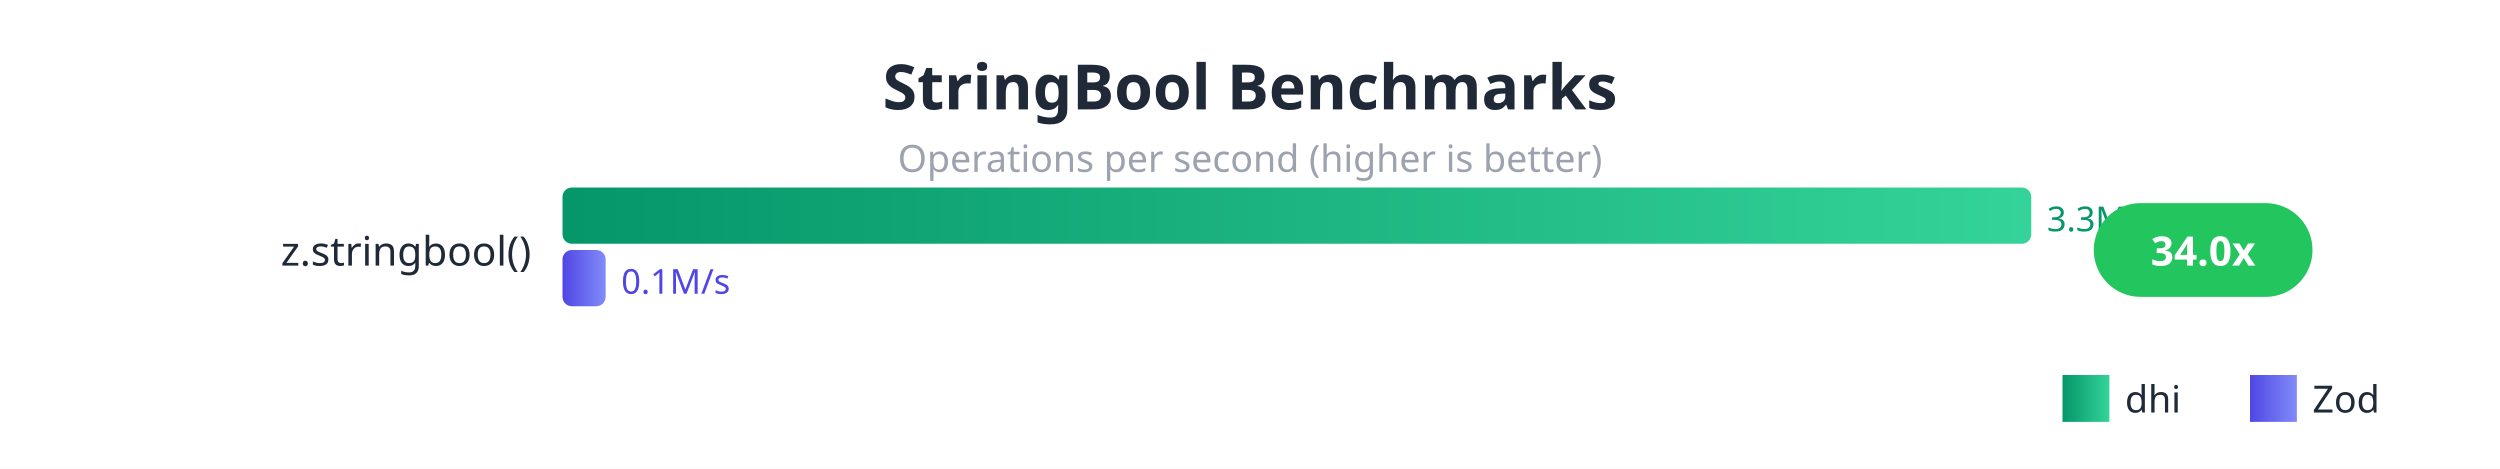
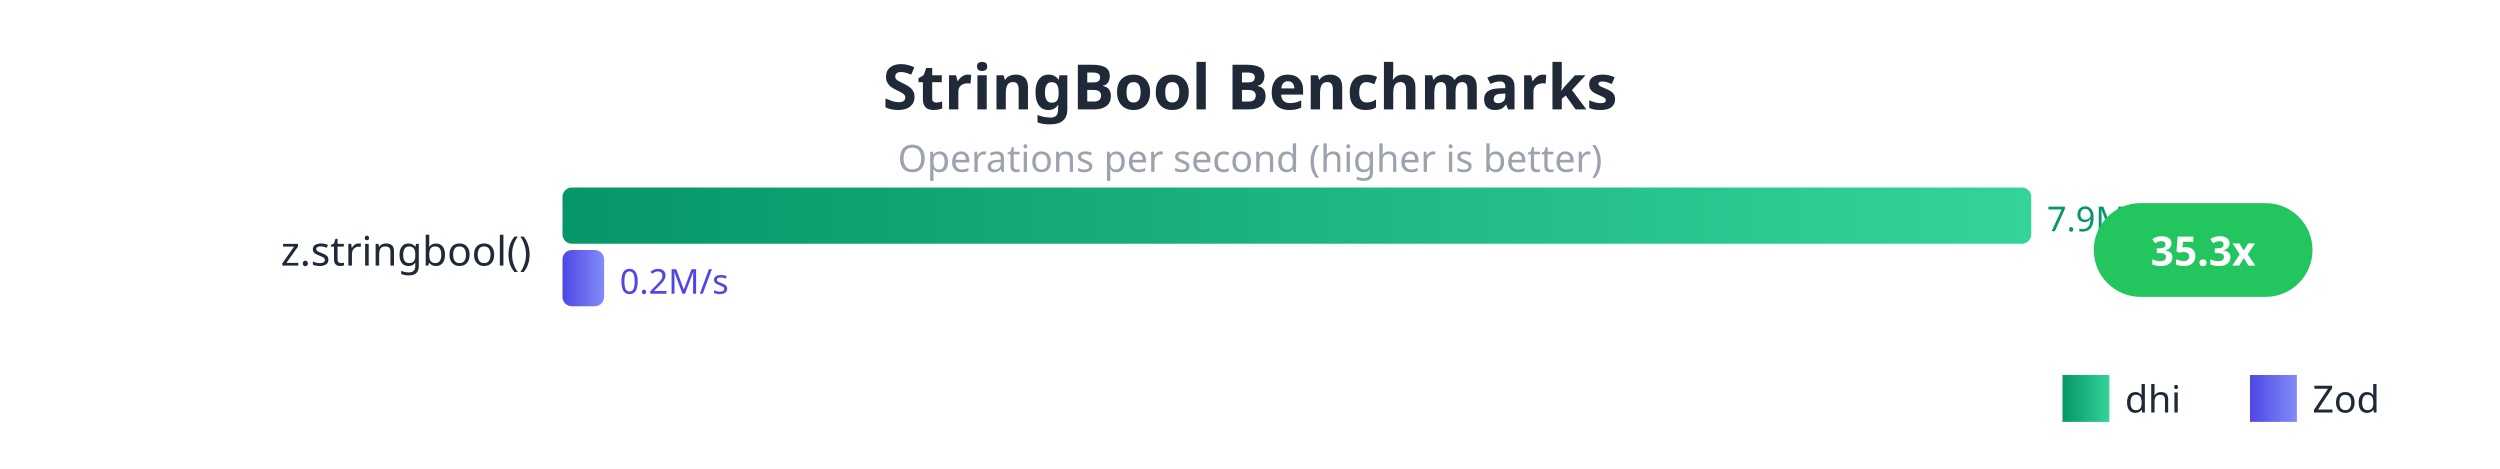
<svg xmlns="http://www.w3.org/2000/svg" viewBox="0 0 800 150" style="font-family: system-ui, sans-serif;">
  <defs>
    <linearGradient id="dhiGrad" x1="0%" y1="0%" x2="100%" y2="0%">
      <stop offset="0%" style="stop-color:#059669;stop-opacity:1" />
      <stop offset="100%" style="stop-color:#34d399;stop-opacity:1" />
    </linearGradient>
    <linearGradient id="zodGrad" x1="0%" y1="0%" x2="100%" y2="0%">
      <stop offset="0%" style="stop-color:#4f46e5;stop-opacity:1" />
      <stop offset="100%" style="stop-color:#818cf8;stop-opacity:1" />
    </linearGradient>
  </defs>
  <rect width="800" height="150" fill="#ffffff" />
  <text x="400" y="35" fill="#1f2937" font-size="20" font-weight="bold" text-anchor="middle">StringBool Benchmarks</text>
  <text x="400" y="55" fill="#9ca3af" font-size="12" text-anchor="middle">Operations per second (higher is better)</text>
  <text x="170" y="85" fill="#1f2937" font-size="13" text-anchor="end">z.stringbool()</text>
  <rect x="180" y="60" width="470" height="18" fill="url(#dhiGrad)" rx="3" />
-   <text x="655" y="74" fill="#059669" font-size="11">3.3M/s</text>
-   <rect x="180" y="80" width="13.807" height="18" fill="url(#zodGrad)" rx="3" />
-   <text x="198.807" y="94" fill="#4f46e5" font-size="11">0.1M/s</text>
+   <text x="655" y="74" fill="#059669" font-size="11">7.9M/s</text>
+   <rect x="180" y="80" width="13.318" height="18" fill="url(#zodGrad)" rx="3" />
+   <text x="198.318" y="94" fill="#4f46e5" font-size="11">0.2M/s</text>
  <rect x="670" y="65" width="70" height="30" fill="#22c55e" rx="15" />
-   <text x="705" y="85" fill="white" font-size="13" font-weight="bold" text-anchor="middle">34.0x</text>
+   <text x="705" y="85" fill="white" font-size="13" font-weight="bold" text-anchor="middle">35.3x</text>
  <rect x="660" y="120" width="15" height="15" fill="url(#dhiGrad)" />
  <text x="680" y="132" fill="#1f2937" font-size="12">dhi</text>
  <rect x="720" y="120" width="15" height="15" fill="url(#zodGrad)" />
  <text x="740" y="132" fill="#1f2937" font-size="12">Zod</text>
</svg>
